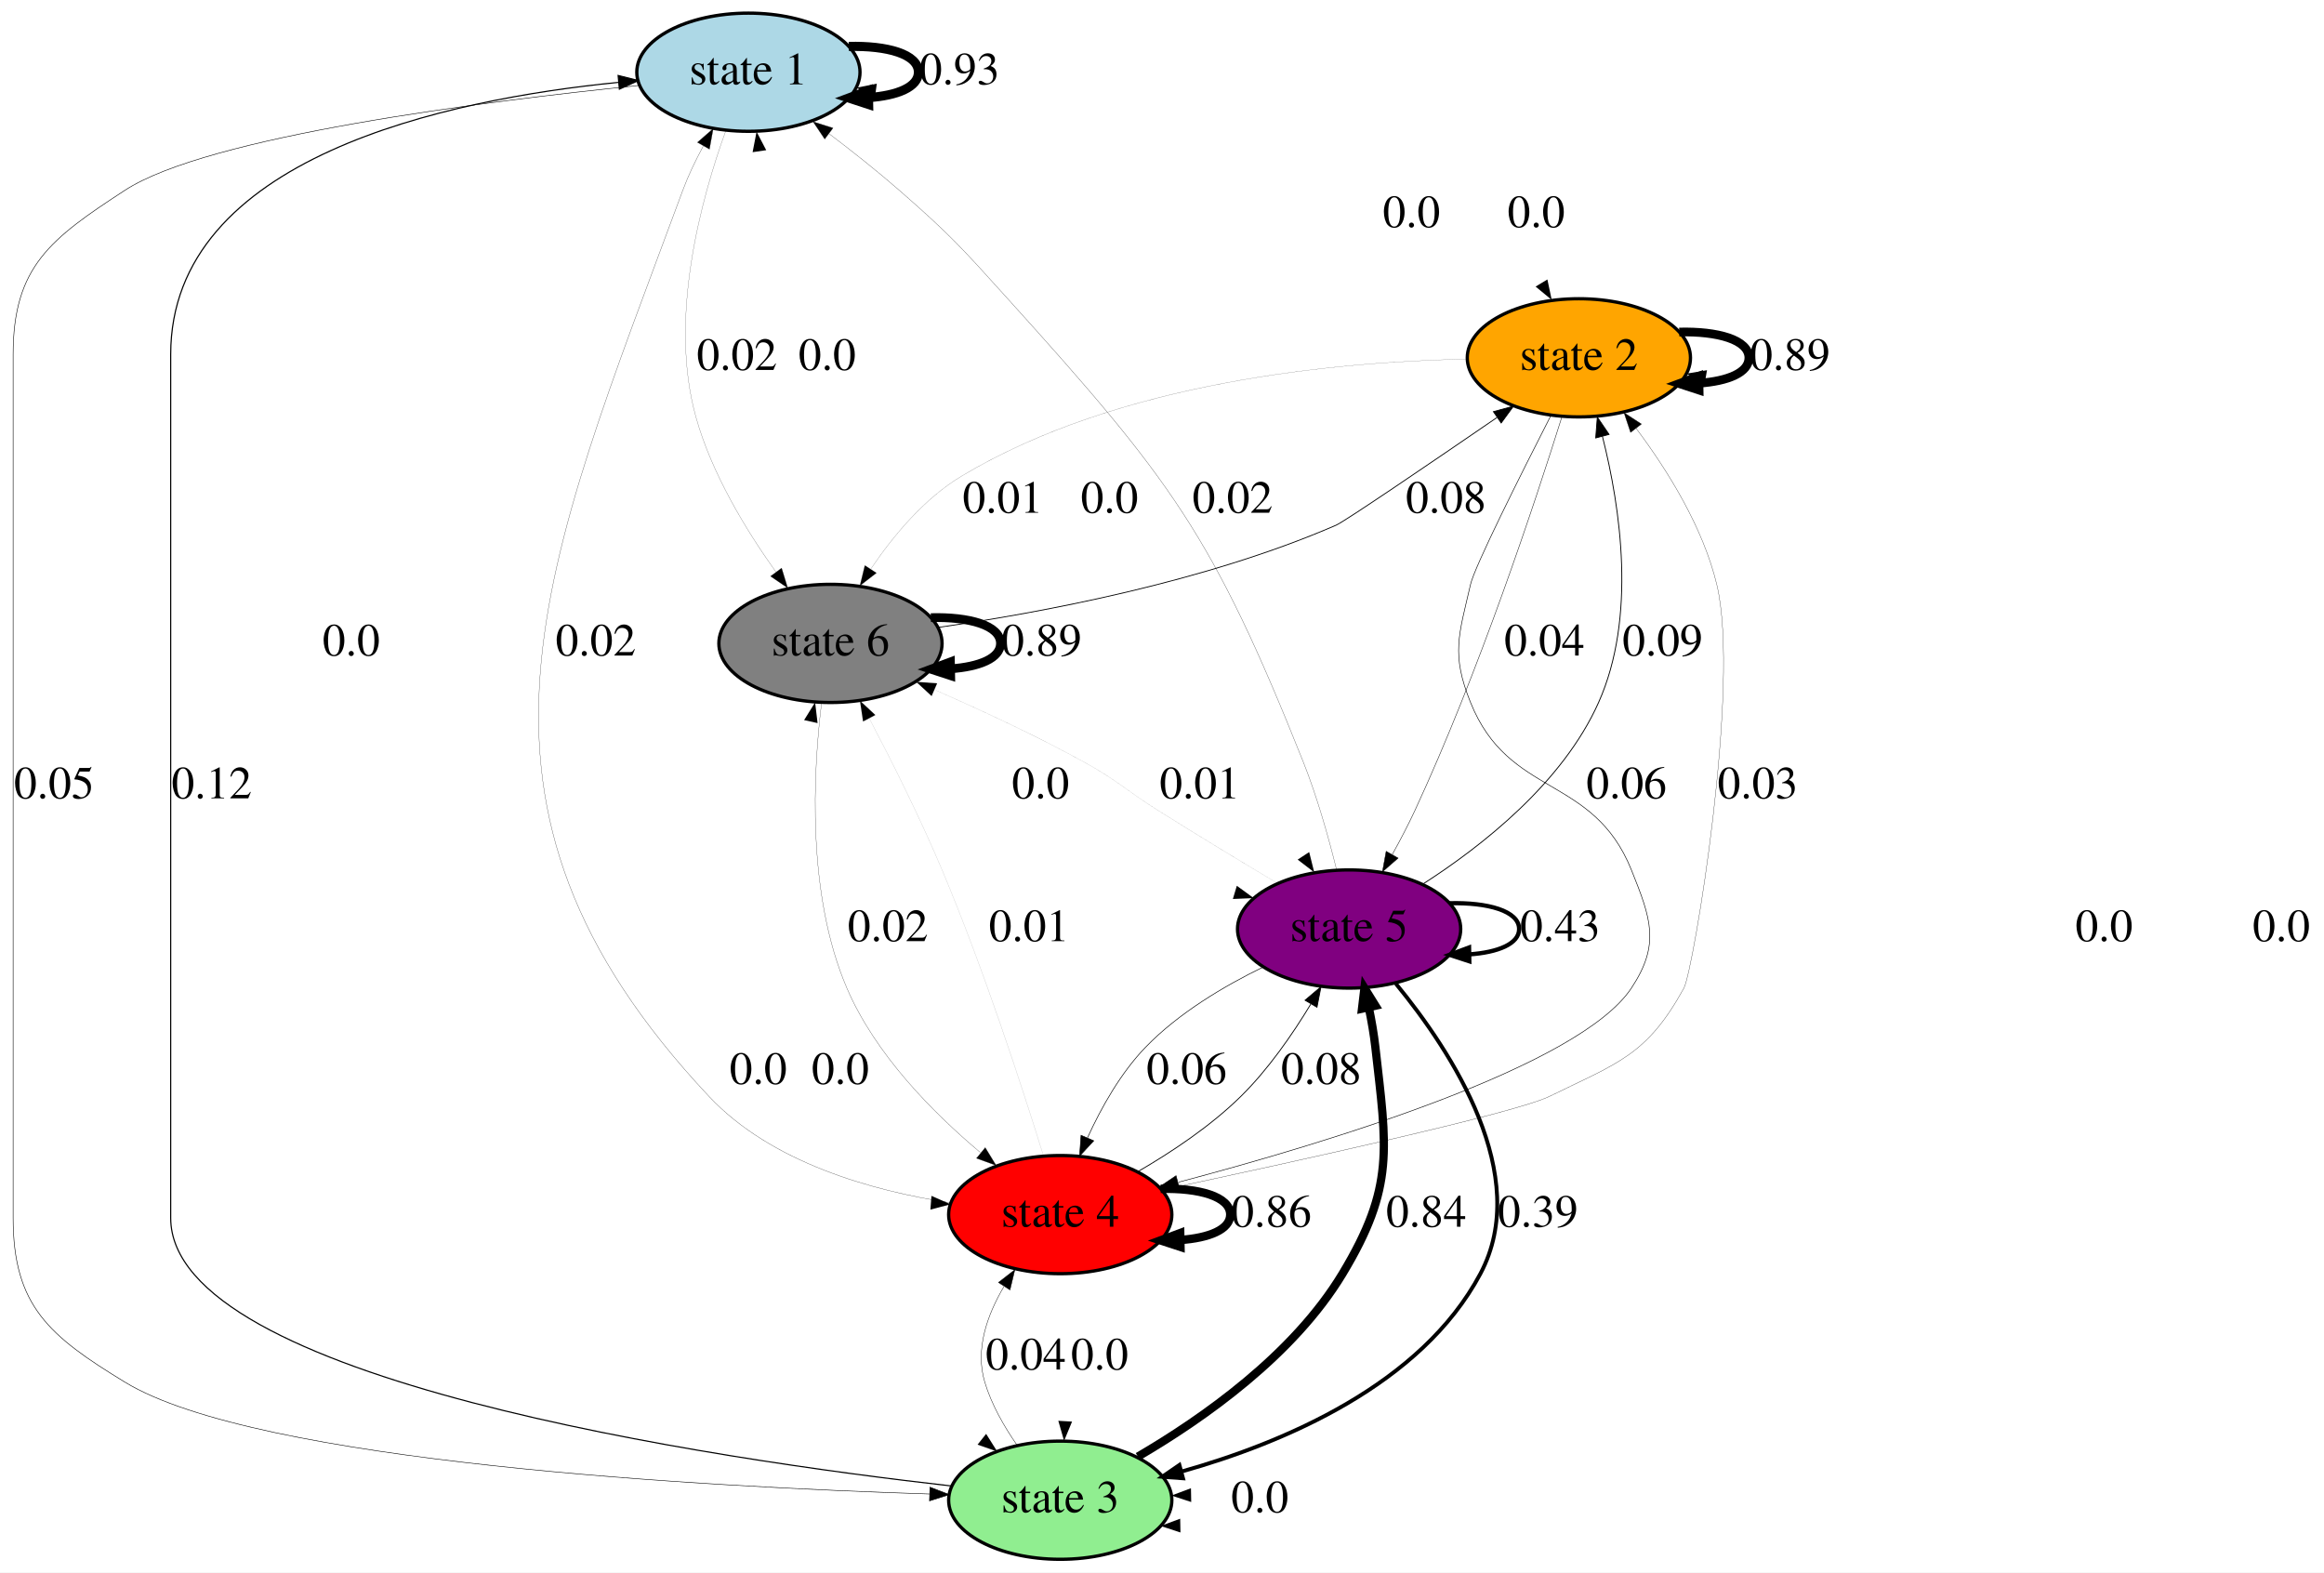
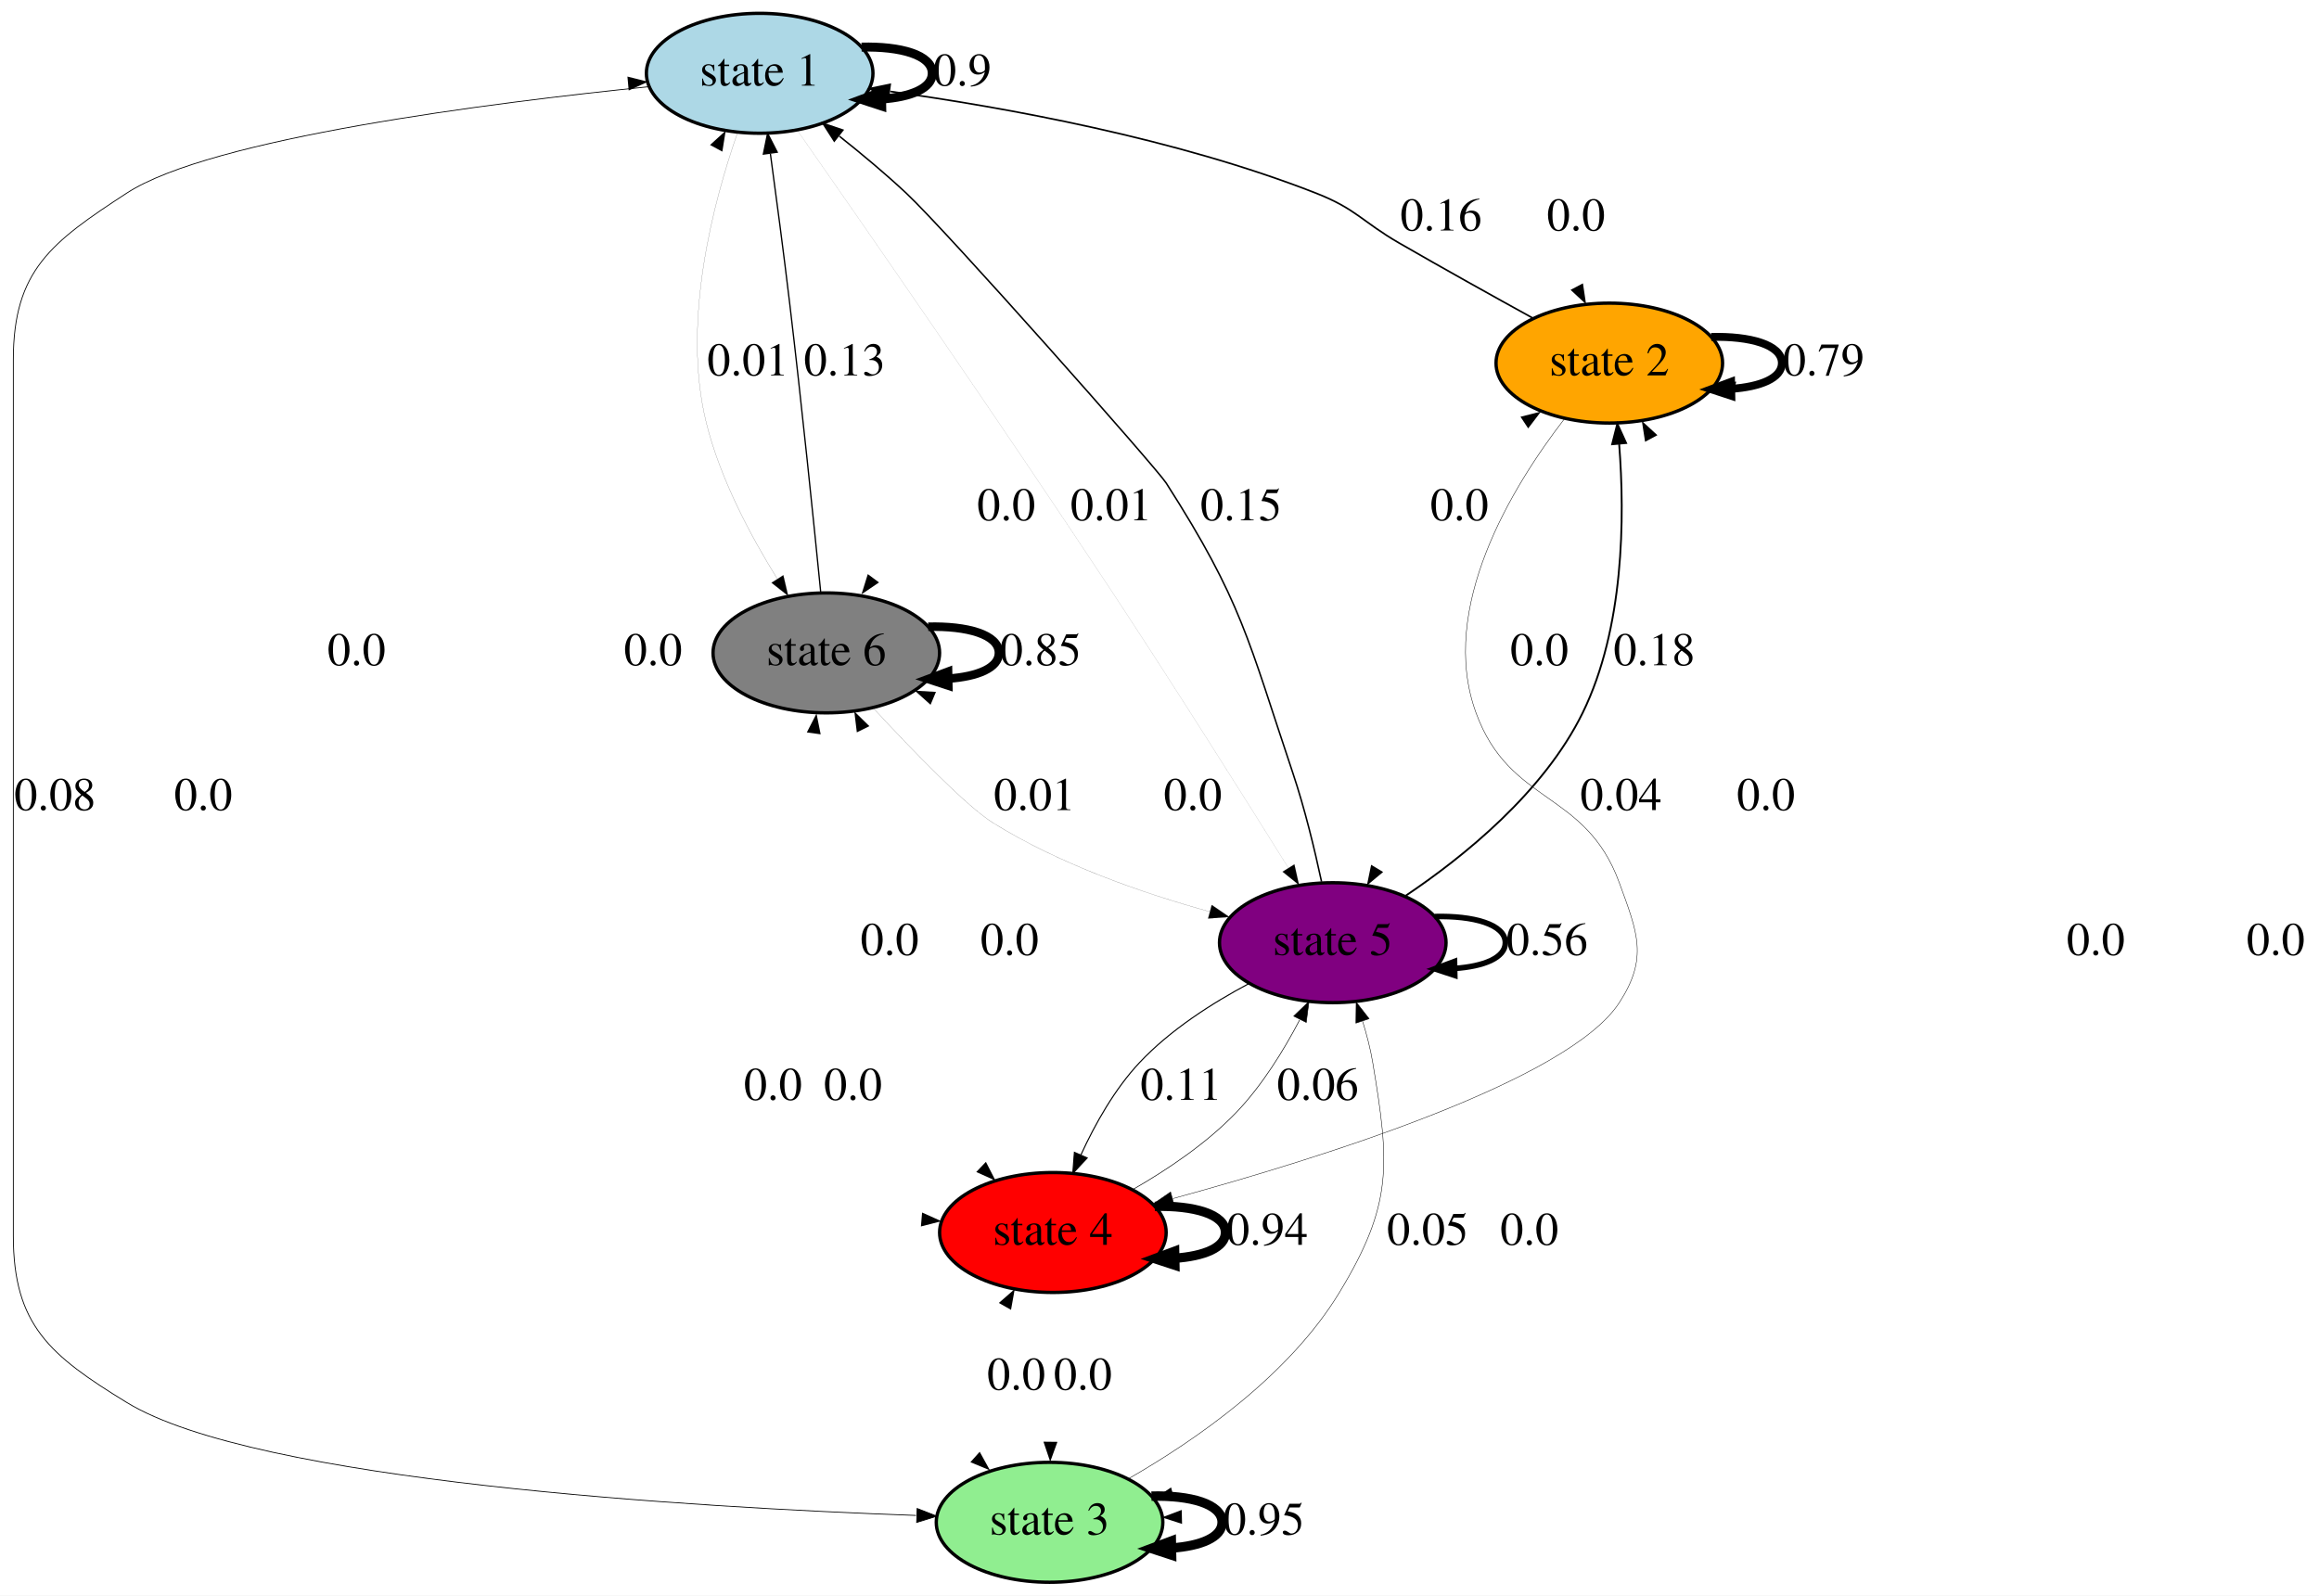
- <svg xmlns="http://www.w3.org/2000/svg" width="708pt" height="479pt" viewBox="0.00 0.00 708.00 479.00">
+ <svg xmlns="http://www.w3.org/2000/svg" width="696pt" height="479pt" viewBox="0.00 0.00 696.00 479.00">
  <g id="graph0" class="graph" transform="scale(1 1) rotate(0) translate(4 475)">
-     <polygon fill="white" stroke="transparent" points="-4,4 -4,-475 704,-475 704,4 -4,4" />
+     <polygon fill="white" stroke="transparent" points="-4,4 -4,-475 692,-475 692,4 -4,4" />
    <g id="node1" class="node">
      <ellipse fill="lightblue" stroke="black" cx="224" cy="-453" rx="34" ry="18" />
      <text text-anchor="middle" x="224" y="-449.3" font-family="Times,serif" font-size="14.00">state 1</text>
    </g>
    <g id="edge1" class="edge">
-       <path fill="none" stroke="black" stroke-width="2.79" d="M254.58,-460.85C266.19,-461.15 275.8,-458.54 275.8,-453 275.8,-448.46 269.34,-445.88 260.6,-445.27" />
-       <polygon fill="black" stroke="black" stroke-width="2.79" points="260.62,-443.17 254.58,-445.15 260.54,-447.37 260.62,-443.17" />
-       <text text-anchor="middle" x="288.3" y="-449.3" font-family="Times,serif" font-size="14.00">0.93</text>
+       <path fill="none" stroke="black" stroke-width="2.7" d="M254.58,-460.85C266.19,-461.15 275.8,-458.54 275.8,-453 275.8,-448.46 269.34,-445.88 260.6,-445.27" />
+       <polygon fill="black" stroke="black" stroke-width="2.7" points="260.62,-443.17 254.58,-445.15 260.54,-447.37 260.62,-443.17" />
+       <text text-anchor="middle" x="284.8" y="-449.3" font-family="Times,serif" font-size="14.00">0.9</text>
    </g>
    <g id="node2" class="node">
-       <ellipse fill="orange" stroke="black" cx="477" cy="-366" rx="34" ry="18" />
-       <text text-anchor="middle" x="477" y="-362.3" font-family="Times,serif" font-size="14.00">state 2</text>
+       <ellipse fill="orange" stroke="black" cx="479" cy="-366" rx="34" ry="18" />
+       <text text-anchor="middle" x="479" y="-362.3" font-family="Times,serif" font-size="14.00">state 2</text>
    </g>
    <g id="edge2" class="edge">
-       <path fill="none" stroke="black" stroke-width="0" d="M257.52,-449.57C310.09,-445.27 409.02,-435.02 439,-417 450.14,-410.3 459.15,-399 465.59,-388.83" />
-       <polygon fill="black" stroke="black" stroke-width="0" points="467.41,-389.87 468.72,-383.65 463.82,-387.7 467.41,-389.87" />
-       <text text-anchor="middle" x="464" y="-405.8" font-family="Times,serif" font-size="14.00">0.0</text>
+       <path fill="none" stroke="black" stroke-width="0" d="M257.69,-449.92C311.65,-446.06 414.49,-436.35 445,-417 455.47,-410.36 463.52,-399.2 469.15,-389.11" />
+       <polygon fill="black" stroke="black" stroke-width="0" points="471.09,-389.94 472.03,-383.65 467.37,-387.98 471.09,-389.94" />
+       <text text-anchor="middle" x="469" y="-405.8" font-family="Times,serif" font-size="14.00">0.0</text>
    </g>
    <g id="node3" class="node">
-       <ellipse fill="lightgreen" stroke="black" cx="319" cy="-18" rx="34" ry="18" />
-       <text text-anchor="middle" x="319" y="-14.3" font-family="Times,serif" font-size="14.00">state 3</text>
+       <ellipse fill="lightgreen" stroke="black" cx="311" cy="-18" rx="34" ry="18" />
+       <text text-anchor="middle" x="311" y="-14.3" font-family="Times,serif" font-size="14.00">state 3</text>
    </g>
    <g id="edge3" class="edge">
-       <path fill="none" stroke="black" stroke-width="0.16" d="M190.79,-448.98C143.41,-444.15 59.35,-433.54 34,-417 11.49,-402.32 0,-393.87 0,-367 0,-367 0,-367 0,-104 0,-77.13 11.06,-68 34,-54 74.27,-29.42 210.8,-22.06 279.23,-19.89" />
-       <polygon fill="black" stroke="black" stroke-width="0.16" points="279.3,-21.98 285.23,-19.7 279.17,-17.79 279.3,-21.98" />
-       <text text-anchor="middle" x="12.5" y="-231.8" font-family="Times,serif" font-size="14.00">0.05</text>
+       <path fill="none" stroke="black" stroke-width="0.24" d="M190.79,-448.98C143.41,-444.15 59.35,-433.54 34,-417 11.49,-402.32 0,-393.87 0,-367 0,-367 0,-367 0,-104 0,-77.13 11.09,-68.04 34,-54 72.84,-30.2 203.94,-22.48 270.91,-20.06" />
+       <polygon fill="black" stroke="black" stroke-width="0.24" points="271.26,-22.15 277.18,-19.84 271.11,-17.95 271.26,-22.15" />
+       <text text-anchor="middle" x="12.5" y="-231.8" font-family="Times,serif" font-size="14.00">0.08</text>
    </g>
    <g id="node4" class="node">
-       <ellipse fill="red" stroke="black" cx="319" cy="-105" rx="34" ry="18" />
-       <text text-anchor="middle" x="319" y="-101.3" font-family="Times,serif" font-size="14.00">state 4</text>
+       <ellipse fill="red" stroke="black" cx="312" cy="-105" rx="34" ry="18" />
+       <text text-anchor="middle" x="312" y="-101.3" font-family="Times,serif" font-size="14.00">state 4</text>
    </g>
    <g id="edge4" class="edge">
-       <path fill="none" stroke="black" stroke-width="0" d="M192.86,-445.95C154.4,-436.45 94,-414.06 94,-367 94,-367 94,-367 94,-191 94,-166.35 98.34,-155.88 118,-141 142.83,-122.21 228.39,-112.72 279.53,-108.62" />
-       <polygon fill="black" stroke="black" stroke-width="0" points="279.77,-110.71 285.59,-108.14 279.44,-106.52 279.77,-110.71" />
+       <path fill="none" stroke="black" stroke-width="0" d="M192.86,-445.95C154.4,-436.45 94,-414.06 94,-367 94,-367 94,-367 94,-191 94,-166.35 98.39,-155.93 118,-141 141.7,-122.95 222.85,-113.27 272.38,-108.92" />
+       <polygon fill="black" stroke="black" stroke-width="0" points="272.75,-111 278.55,-108.39 272.39,-106.81 272.75,-111" />
      <text text-anchor="middle" x="103" y="-275.3" font-family="Times,serif" font-size="14.00">0.0</text>
    </g>
    <g id="node5" class="node">
-       <ellipse fill="purple" stroke="black" cx="407" cy="-192" rx="34" ry="18" />
-       <text text-anchor="middle" x="407" y="-188.3" font-family="Times,serif" font-size="14.00">state 5</text>
+       <ellipse fill="purple" stroke="black" cx="396" cy="-192" rx="34" ry="18" />
+       <text text-anchor="middle" x="396" y="-188.3" font-family="Times,serif" font-size="14.00">state 5</text>
    </g>
    <g id="edge5" class="edge">
-       <path fill="none" stroke="black" stroke-width="0" d="M236.1,-435.94C253.54,-412.72 286.64,-368.35 314,-330 341.28,-291.76 347.73,-281.94 374,-243 380.26,-233.72 387.09,-223.4 392.91,-214.56" />
-       <polygon fill="black" stroke="black" stroke-width="0" points="394.84,-215.44 396.38,-209.27 391.33,-213.14 394.84,-215.44" />
-       <text text-anchor="middle" x="334" y="-318.8" font-family="Times,serif" font-size="14.00">0.0</text>
+       <path fill="none" stroke="black" stroke-width="0.02" d="M235.33,-435.83C254.92,-407.78 296.28,-348.18 330,-297 348.66,-268.69 369.52,-235.55 382.7,-214.42" />
+       <polygon fill="black" stroke="black" stroke-width="0.02" points="384.49,-215.52 385.88,-209.32 380.92,-213.3 384.49,-215.52" />
+       <text text-anchor="middle" x="329.5" y="-318.8" font-family="Times,serif" font-size="14.00">0.01</text>
    </g>
    <g id="node6" class="node">
-       <ellipse fill="grey" stroke="black" cx="249" cy="-279" rx="34" ry="18" />
-       <text text-anchor="middle" x="249" y="-275.3" font-family="Times,serif" font-size="14.00">state 6</text>
+       <ellipse fill="grey" stroke="black" cx="244" cy="-279" rx="34" ry="18" />
+       <text text-anchor="middle" x="244" y="-275.3" font-family="Times,serif" font-size="14.00">state 6</text>
    </g>
    <g id="edge6" class="edge">
-       <path fill="none" stroke="black" stroke-width="0.05" d="M217.11,-435.17C209.58,-414.39 199.63,-378.1 208,-348 212.79,-330.76 223.26,-313.53 232.42,-300.72" />
-       <polygon fill="black" stroke="black" stroke-width="0.05" points="234.12,-301.95 235.98,-295.87 230.74,-299.46 234.12,-301.95" />
-       <text text-anchor="middle" x="220.5" y="-362.3" font-family="Times,serif" font-size="14.00">0.02</text>
+       <path fill="none" stroke="black" stroke-width="0.04" d="M217.39,-435.24C210.14,-414.54 200.47,-378.32 208,-348 212.14,-331.33 221.21,-314.24 229.21,-301.37" />
+       <polygon fill="black" stroke="black" stroke-width="0.04" points="231.1,-302.31 232.55,-296.12 227.56,-300.06 231.1,-302.31" />
+       <text text-anchor="middle" x="220.5" y="-362.3" font-family="Times,serif" font-size="14.00">0.01</text>
    </g>
    <g id="edge7" class="edge">
-       <path fill="none" stroke="black" stroke-width="0" d="M455.14,-379.77C429.94,-394.47 391.86,-416.67 391,-417 348.82,-433.19 297.63,-442.51 263.13,-447.4" />
-       <polygon fill="black" stroke="black" stroke-width="0" points="262.54,-445.36 256.89,-448.27 263.12,-449.52 262.54,-445.36" />
-       <text text-anchor="middle" x="426" y="-405.8" font-family="Times,serif" font-size="14.00">0.0</text>
+       <path fill="none" stroke="black" stroke-width="0.49" d="M456.15,-379.45C444.15,-386.06 429.22,-394.37 416,-402 404.78,-408.48 403.06,-412.27 391,-417 348.94,-433.48 297.72,-442.75 263.19,-447.55" />
+       <polygon fill="black" stroke="black" stroke-width="0.49" points="262.61,-445.51 256.94,-448.39 263.17,-449.67 262.61,-445.51" />
+       <text text-anchor="middle" x="428.5" y="-405.8" font-family="Times,serif" font-size="14.00">0.16</text>
    </g>
    <g id="edge8" class="edge">
-       <path fill="none" stroke="black" stroke-width="2.66" d="M507.58,-373.85C519.19,-374.15 528.8,-371.54 528.8,-366 528.8,-361.46 522.34,-358.88 513.6,-358.27" />
-       <polygon fill="black" stroke="black" stroke-width="2.66" points="513.62,-356.17 507.58,-358.15 513.54,-360.37 513.62,-356.17" />
-       <text text-anchor="middle" x="541.3" y="-362.3" font-family="Times,serif" font-size="14.00">0.89</text>
+       <path fill="none" stroke="black" stroke-width="2.37" d="M509.58,-373.85C521.19,-374.15 530.8,-371.54 530.8,-366 530.8,-361.46 524.34,-358.88 515.6,-358.27" />
+       <polygon fill="black" stroke="black" stroke-width="2.37" points="515.62,-356.17 509.58,-358.15 515.54,-360.37 515.62,-356.17" />
+       <text text-anchor="middle" x="543.3" y="-362.3" font-family="Times,serif" font-size="14.00">0.79</text>
    </g>
    <g id="edge9" class="edge">
-       <path fill="none" stroke="black" stroke-width="0" d="M510.85,-365.56C569.08,-364.57 682,-353.2 682,-280 682,-280 682,-280 682,-104 682,-75.54 666.95,-67.69 642,-54 594.21,-27.77 434.41,-21.2 359.02,-19.55" />
-       <polygon fill="black" stroke="black" stroke-width="0" points="358.9,-17.45 352.86,-19.42 358.82,-21.65 358.9,-17.45" />
-       <text text-anchor="middle" x="691" y="-188.3" font-family="Times,serif" font-size="14.00">0.0</text>
+       <path fill="none" stroke="black" stroke-width="0" d="M512.71,-364.62C567.54,-362.02 670,-348.05 670,-280 670,-280 670,-280 670,-104 670,-75.54 654.94,-67.71 630,-54 582.87,-28.09 425.38,-21.35 350.81,-19.61" />
+       <polygon fill="black" stroke="black" stroke-width="0" points="350.77,-17.51 344.72,-19.47 350.67,-21.71 350.77,-17.51" />
+       <text text-anchor="middle" x="679" y="-188.3" font-family="Times,serif" font-size="14.00">0.0</text>
    </g>
    <g id="edge10" class="edge">
-       <path fill="none" stroke="black" stroke-width="0.17" d="M468.42,-348.32C459.06,-329.98 445.23,-302.37 444,-297 440.42,-281.41 438.03,-275.84 444,-261 455.74,-231.84 481.26,-239.16 493,-210 498.97,-195.16 501.84,-187.34 493,-174 477.27,-150.26 401.24,-127.09 355.04,-114.88" />
-       <polygon fill="black" stroke="black" stroke-width="0.17" points="355.35,-112.79 349.01,-113.3 354.28,-116.85 355.35,-112.79" />
-       <text text-anchor="middle" x="491.5" y="-231.8" font-family="Times,serif" font-size="14.00">0.06</text>
+       <path fill="none" stroke="black" stroke-width="0.13" d="M465.49,-349.21C449.82,-328.88 427.52,-292.43 439,-261 449.17,-233.15 471.83,-237.85 482,-210 487.49,-194.97 490.71,-187.42 482,-174 466.89,-150.71 393.27,-127.55 348.01,-115.18" />
+       <polygon fill="black" stroke="black" stroke-width="0.13" points="348.43,-113.12 342.09,-113.58 347.33,-117.17 348.43,-113.12" />
+       <text text-anchor="middle" x="482.5" y="-231.8" font-family="Times,serif" font-size="14.00">0.04</text>
    </g>
    <g id="edge11" class="edge">
-       <path fill="none" stroke="black" stroke-width="0.13" d="M471.88,-348.19C463.67,-321.98 446.51,-270.03 427,-228 424.97,-223.63 422.58,-219.07 420.18,-214.75" />
-       <polygon fill="black" stroke="black" stroke-width="0.13" points="421.94,-213.6 417.15,-209.43 418.29,-215.68 421.94,-213.6" />
-       <text text-anchor="middle" x="466.5" y="-275.3" font-family="Times,serif" font-size="14.00">0.04</text>
+       <path fill="none" stroke="black" stroke-width="0" d="M472.16,-348.26C461.33,-322.14 439.18,-270.32 417,-228 414.69,-223.59 412.06,-218.96 409.47,-214.56" />
+       <polygon fill="black" stroke="black" stroke-width="0" points="411.12,-213.22 406.23,-209.16 407.52,-215.39 411.12,-213.22" />
+       <text text-anchor="middle" x="458" y="-275.3" font-family="Times,serif" font-size="14.00">0.0</text>
    </g>
    <g id="edge12" class="edge">
-       <path fill="none" stroke="black" stroke-width="0.04" d="M442.94,-365.61C403.25,-364.83 336.98,-358.76 289,-330 277.63,-323.19 268.18,-311.87 261.32,-301.73" />
-       <polygon fill="black" stroke="black" stroke-width="0.04" points="263,-300.46 257.97,-296.57 259.48,-302.75 263,-300.46" />
-       <text text-anchor="middle" x="301.5" y="-318.8" font-family="Times,serif" font-size="14.00">0.01</text>
+       <path fill="none" stroke="black" stroke-width="0" d="M445.22,-365.21C405.43,-364.06 338.47,-357.68 289,-330 276.74,-323.14 266.06,-311.68 258.19,-301.47" />
+       <polygon fill="black" stroke="black" stroke-width="0" points="259.82,-300.15 254.56,-296.58 256.45,-302.65 259.82,-300.15" />
+       <text text-anchor="middle" x="298" y="-318.8" font-family="Times,serif" font-size="14.00">0.0</text>
    </g>
    <g id="edge13" class="edge">
-       <path fill="none" stroke="black" stroke-width="0.35" d="M286.04,-22.31C213.82,-30.49 48,-54.63 48,-104 48,-367 48,-367 48,-367 48,-427.16 132.41,-444.76 184.32,-449.9" />
-       <polygon fill="black" stroke="black" stroke-width="0.35" points="184.31,-452.01 190.48,-450.46 184.69,-447.83 184.31,-452.01" />
-       <text text-anchor="middle" x="60.5" y="-231.8" font-family="Times,serif" font-size="14.00">0.12</text>
+       <path fill="none" stroke="black" stroke-width="0.01" d="M278.22,-22.6C207.72,-31.25 48,-56.13 48,-104 48,-367 48,-367 48,-367 48,-427.16 132.41,-444.76 184.32,-449.9" />
+       <polygon fill="black" stroke="black" stroke-width="0.01" points="184.31,-452.01 190.48,-450.46 184.69,-447.83 184.31,-452.01" />
+       <text text-anchor="middle" x="57" y="-231.8" font-family="Times,serif" font-size="14.00">0.0</text>
    </g>
    <g id="edge14" class="edge">
-       <path fill="none" stroke="black" stroke-width="0.01" d="M352.36,-21.09C432.26,-27.02 628,-47.32 628,-104 628,-280 628,-280 628,-280 628,-331.43 560.66,-352.08 515.92,-360.12" />
-       <polygon fill="black" stroke="black" stroke-width="0.01" points="515.32,-358.09 509.76,-361.17 516.03,-362.23 515.32,-358.09" />
-       <text text-anchor="middle" x="637" y="-188.3" font-family="Times,serif" font-size="14.00">0.0</text>
+       <path fill="none" stroke="black" stroke-width="0" d="M344.51,-21.22C423.74,-27.4 616,-48.14 616,-104 616,-280 616,-280 616,-280 616,-326.86 557.42,-348.78 516.87,-358.34" />
+       <polygon fill="black" stroke="black" stroke-width="0" points="516.16,-356.35 510.77,-359.72 517.09,-360.44 516.16,-356.35" />
+       <text text-anchor="middle" x="625" y="-188.3" font-family="Times,serif" font-size="14.00">0.0</text>
    </g>
    <g id="edge15" class="edge">
-       <path fill="none" stroke="black" stroke-width="0.01" d="M349.58,-25.85C361.19,-26.15 370.8,-23.54 370.8,-18 370.8,-13.46 364.34,-10.88 355.6,-10.27" />
-       <polygon fill="black" stroke="black" stroke-width="0.01" points="355.62,-8.17 349.58,-10.15 355.54,-12.37 355.62,-8.17" />
-       <text text-anchor="middle" x="379.8" y="-14.3" font-family="Times,serif" font-size="14.00">0.0</text>
+       <path fill="none" stroke="black" stroke-width="2.84" d="M341.58,-25.85C353.19,-26.15 362.8,-23.54 362.8,-18 362.8,-13.46 356.34,-10.88 347.6,-10.27" />
+       <polygon fill="black" stroke="black" stroke-width="2.84" points="347.62,-8.17 341.58,-10.15 347.54,-12.37 347.62,-8.17" />
+       <text text-anchor="middle" x="375.3" y="-14.3" font-family="Times,serif" font-size="14.00">0.95</text>
    </g>
    <g id="edge16" class="edge">
-       <path fill="none" stroke="black" stroke-width="0.12" d="M305.86,-34.74C301.89,-40.44 298.04,-47.17 296,-54 293.05,-63.85 296.65,-74.26 301.81,-83.02" />
-       <polygon fill="black" stroke="black" stroke-width="0.12" points="300.16,-84.33 305.18,-88.23 303.69,-82.05 300.16,-84.33" />
-       <text text-anchor="middle" x="308.5" y="-57.8" font-family="Times,serif" font-size="14.00">0.04</text>
+       <path fill="none" stroke="black" stroke-width="0" d="M299.47,-34.94C293.85,-44.62 288.9,-57.33 292,-69 293.24,-73.66 295.26,-78.35 297.55,-82.71" />
+       <polygon fill="black" stroke="black" stroke-width="0" points="295.78,-83.85 300.56,-88.03 299.44,-81.78 295.78,-83.85" />
+       <text text-anchor="middle" x="301" y="-57.8" font-family="Times,serif" font-size="14.00">0.0</text>
    </g>
    <g id="edge17" class="edge">
-       <path fill="none" stroke="black" stroke-width="2.51" d="M342.65,-31.28C362.55,-42.9 390.06,-62.22 405,-87 421,-113.54 418.47,-125.21 415,-156 414.56,-159.9 413.85,-164 413.03,-167.97" />
-       <polygon fill="black" stroke="black" stroke-width="2.51" points="410.93,-167.73 411.68,-174.04 415.03,-168.64 410.93,-167.73" />
-       <text text-anchor="middle" x="430.5" y="-101.3" font-family="Times,serif" font-size="14.00">0.84</text>
+       <path fill="none" stroke="black" stroke-width="0.14" d="M334.53,-30.99C354.68,-42.53 382.79,-61.92 398,-87 414.07,-113.49 413.09,-125.43 408,-156 407.32,-160.09 406.22,-164.34 404.96,-168.41" />
+       <polygon fill="black" stroke="black" stroke-width="0.14" points="402.94,-167.84 403.02,-174.2 406.92,-169.18 402.94,-167.84" />
+       <text text-anchor="middle" x="424.5" y="-101.3" font-family="Times,serif" font-size="14.00">0.05</text>
    </g>
    <g id="edge18" class="edge">
-       <path fill="none" stroke="black" stroke-width="0" d="M305.09,-34.51C286.53,-56.39 254.66,-98.4 243,-141 231.03,-184.73 235.92,-197.94 241,-243 241.44,-246.9 242.15,-251 242.97,-254.97" />
-       <polygon fill="black" stroke="black" stroke-width="0" points="240.97,-255.64 244.32,-261.04 245.07,-254.73 240.97,-255.64" />
+       <path fill="none" stroke="black" stroke-width="0" d="M298.66,-34.82C282.18,-57.04 253.81,-99.46 243,-141 232.91,-179.78 236.53,-226.86 240.19,-254.52" />
+       <polygon fill="black" stroke="black" stroke-width="0" points="238.15,-255.13 241.06,-260.78 242.31,-254.55 238.15,-255.13" />
      <text text-anchor="middle" x="252" y="-144.8" font-family="Times,serif" font-size="14.00">0.0</text>
    </g>
    <g id="edge19" class="edge">
-       <path fill="none" stroke="black" stroke-width="0.07" d="M285.54,-108.6C261.84,-112.21 230.99,-120.76 212,-141 128.02,-230.48 161.43,-301.9 204,-417 205.67,-421.52 207.89,-426.15 210.25,-430.49" />
-       <polygon fill="black" stroke="black" stroke-width="0.07" points="208.48,-431.63 213.27,-435.81 212.13,-429.56 208.48,-431.63" />
-       <text text-anchor="middle" x="177.5" y="-275.3" font-family="Times,serif" font-size="14.00">0.02</text>
+       <path fill="none" stroke="black" stroke-width="0.01" d="M279.08,-109.59C257.37,-113.67 229.93,-122.39 213,-141 176.01,-181.67 189.72,-206.44 183,-261 174.44,-330.49 181.69,-350.97 205,-417 206.59,-421.49 208.69,-426.1 210.93,-430.44" />
+       <polygon fill="black" stroke="black" stroke-width="0.01" points="209.1,-431.48 213.8,-435.76 212.8,-429.48 209.1,-431.48" />
+       <text text-anchor="middle" x="192" y="-275.3" font-family="Times,serif" font-size="14.00">0.0</text>
    </g>
    <g id="edge20" class="edge">
-       <path fill="none" stroke="black" stroke-width="0.08" d="M349.79,-112.47C390.25,-121.08 457.43,-135.84 468,-141 489.02,-151.26 497.71,-153.51 509,-174 511.86,-179.2 526.41,-266.44 519,-297 514.76,-314.5 504.02,-331.73 494.47,-344.47" />
-       <polygon fill="black" stroke="black" stroke-width="0.08" points="492.75,-343.27 490.74,-349.3 496.07,-345.83 492.75,-343.27" />
-       <text text-anchor="middle" x="531.5" y="-231.8" font-family="Times,serif" font-size="14.00">0.03</text>
+       <path fill="none" stroke="black" stroke-width="0" d="M342.64,-112.64C382.07,-121.31 446.78,-135.97 457,-141 477.99,-151.33 486.59,-153.58 498,-174 524.77,-221.92 519.24,-243.08 509,-297 505.9,-313.31 498.35,-330.39 491.59,-343.36" />
+       <polygon fill="black" stroke="black" stroke-width="0" points="489.74,-342.37 488.76,-348.65 493.44,-344.35 489.74,-342.37" />
+       <text text-anchor="middle" x="526" y="-231.8" font-family="Times,serif" font-size="14.00">0.0</text>
    </g>
    <g id="edge21" class="edge">
-       <path fill="none" stroke="black" stroke-width="0.01" d="M320.27,-86.88C320.83,-77.22 321.31,-64.94 321,-54 320.89,-50.17 320.71,-46.1 320.51,-42.15" />
-       <polygon fill="black" stroke="black" stroke-width="0.01" points="322.6,-41.95 320.17,-36.08 318.41,-42.19 322.6,-41.95" />
-       <text text-anchor="middle" x="331" y="-57.8" font-family="Times,serif" font-size="14.00">0.0</text>
+       <path fill="none" stroke="black" stroke-width="0" d="M311.8,-86.8C311.65,-74.01 311.44,-56.42 311.27,-42.36" />
+       <polygon fill="black" stroke="black" stroke-width="0" points="313.37,-42.15 311.2,-36.17 309.17,-42.2 313.37,-42.15" />
+       <text text-anchor="middle" x="321" y="-57.8" font-family="Times,serif" font-size="14.00">0.0</text>
    </g>
    <g id="edge22" class="edge">
-       <path fill="none" stroke="black" stroke-width="2.57" d="M349.58,-112.85C361.19,-113.15 370.8,-110.54 370.8,-105 370.8,-100.46 364.34,-97.88 355.6,-97.27" />
-       <polygon fill="black" stroke="black" stroke-width="2.57" points="355.62,-95.17 349.58,-97.15 355.54,-99.37 355.62,-95.17" />
-       <text text-anchor="middle" x="383.3" y="-101.3" font-family="Times,serif" font-size="14.00">0.86</text>
+       <path fill="none" stroke="black" stroke-width="2.81" d="M342.58,-112.85C354.19,-113.15 363.8,-110.54 363.8,-105 363.8,-100.46 357.34,-97.88 348.6,-97.27" />
+       <polygon fill="black" stroke="black" stroke-width="2.81" points="348.62,-95.17 342.58,-97.15 348.54,-99.37 348.62,-95.17" />
+       <text text-anchor="middle" x="376.3" y="-101.3" font-family="Times,serif" font-size="14.00">0.94</text>
    </g>
    <g id="edge23" class="edge">
-       <path fill="none" stroke="black" stroke-width="0.25" d="M342.5,-118.01C352.89,-124.02 364.8,-131.95 374,-141 382.31,-149.17 389.66,-159.76 395.31,-169.09" />
-       <polygon fill="black" stroke="black" stroke-width="0.25" points="393.58,-170.3 398.43,-174.41 397.21,-168.17 393.58,-170.3" />
-       <text text-anchor="middle" x="398.5" y="-144.8" font-family="Times,serif" font-size="14.00">0.08</text>
+       <path fill="none" stroke="black" stroke-width="0.18" d="M336.02,-117.92C346.39,-123.87 358.14,-131.77 367,-141 374.71,-149.03 381.19,-159.5 386.05,-168.78" />
+       <polygon fill="black" stroke="black" stroke-width="0.18" points="384.29,-169.95 388.86,-174.37 388.04,-168.07 384.29,-169.95" />
+       <text text-anchor="middle" x="391.5" y="-144.8" font-family="Times,serif" font-size="14.00">0.06</text>
    </g>
    <g id="edge24" class="edge">
-       <path fill="none" stroke="black" stroke-width="0.02" d="M313.92,-122.82C307.48,-143.6 295.68,-179.89 283,-210 276.37,-225.75 267.75,-242.97 260.84,-256.14" />
-       <polygon fill="black" stroke="black" stroke-width="0.02" points="258.94,-255.23 258,-261.52 262.66,-257.19 258.94,-255.23" />
-       <text text-anchor="middle" x="309.5" y="-188.3" font-family="Times,serif" font-size="14.00">0.01</text>
+       <path fill="none" stroke="black" stroke-width="0" d="M306.69,-123.14C300.1,-143.92 288.25,-179.92 276,-210 269.63,-225.65 261.52,-242.87 255.05,-256.06" />
+       <polygon fill="black" stroke="black" stroke-width="0" points="253.16,-255.14 252.39,-261.45 256.93,-257 253.16,-255.14" />
+       <text text-anchor="middle" x="299" y="-188.3" font-family="Times,serif" font-size="14.00">0.0</text>
    </g>
    <g id="edge25" class="edge">
-       <path fill="none" stroke="black" stroke-width="0.07" d="M403.21,-209.96C400.78,-219.78 397.28,-232.28 393,-243 365.45,-312.05 352.83,-328.83 303,-384 289.1,-399.39 285.62,-403.36 270,-417 263.24,-422.9 255.6,-428.95 248.51,-434.32" />
-       <polygon fill="black" stroke="black" stroke-width="0.07" points="247.25,-432.64 243.71,-437.92 249.77,-436 247.25,-432.64" />
-       <text text-anchor="middle" x="371.5" y="-318.8" font-family="Times,serif" font-size="14.00">0.02</text>
+       <path fill="none" stroke="black" stroke-width="0.45" d="M392.63,-210.34C390.54,-220.06 387.58,-232.34 384,-243 370.58,-283 368.74,-294.46 346,-330 343.17,-334.43 280.22,-405.56 268,-417 261.75,-422.85 254.63,-428.79 247.95,-434.09" />
+       <polygon fill="black" stroke="black" stroke-width="0.45" points="246.39,-432.64 242.96,-437.99 248.98,-435.95 246.39,-432.64" />
+       <text text-anchor="middle" x="368.5" y="-318.8" font-family="Times,serif" font-size="14.00">0.15</text>
    </g>
    <g id="edge26" class="edge">
-       <path fill="none" stroke="black" stroke-width="0.26" d="M429.36,-205.62C447.61,-217.32 472.09,-236.59 483,-261 494.61,-286.96 489.69,-320.26 484.17,-342.09" />
-       <polygon fill="black" stroke="black" stroke-width="0.26" points="482.13,-341.59 482.62,-347.93 486.19,-342.67 482.13,-341.59" />
-       <text text-anchor="middle" x="502.5" y="-275.3" font-family="Times,serif" font-size="14.00">0.09</text>
+       <path fill="none" stroke="black" stroke-width="0.55" d="M417.61,-205.91C435.33,-217.79 459.32,-237.17 471,-261 483.47,-286.46 483.68,-319.67 481.96,-341.63" />
+       <polygon fill="black" stroke="black" stroke-width="0.55" points="479.85,-341.63 481.41,-347.79 484.04,-342 479.85,-341.63" />
+       <text text-anchor="middle" x="492.5" y="-275.3" font-family="Times,serif" font-size="14.00">0.18</text>
    </g>
    <g id="edge27" class="edge">
-       <path fill="none" stroke="black" stroke-width="1.18" d="M421.26,-175.33C438.37,-154.51 462.9,-116.89 447,-87 428.99,-53.16 387.09,-35.51 356.1,-26.77" />
-       <polygon fill="black" stroke="black" stroke-width="1.18" points="356.4,-24.68 350.06,-25.14 355.3,-28.73 356.4,-24.68" />
-       <text text-anchor="middle" x="464.5" y="-101.3" font-family="Times,serif" font-size="14.00">0.39</text>
+       <path fill="none" stroke="black" stroke-width="0" d="M411.24,-175.81C429.99,-155.21 457.41,-117.49 441,-87 422.55,-52.73 379.81,-35.14 348.35,-26.53" />
+       <polygon fill="black" stroke="black" stroke-width="0" points="348.55,-24.41 342.21,-24.93 347.48,-28.48 348.55,-24.41" />
+       <text text-anchor="middle" x="455" y="-101.3" font-family="Times,serif" font-size="14.00">0.0</text>
    </g>
    <g id="edge28" class="edge">
-       <path fill="none" stroke="black" stroke-width="0.18" d="M380.9,-180.45C368.86,-174.6 355.05,-166.4 345,-156 337.46,-148.19 331.57,-137.76 327.32,-128.44" />
-       <polygon fill="black" stroke="black" stroke-width="0.18" points="329.2,-127.49 324.88,-122.82 325.34,-129.16 329.2,-127.49" />
-       <text text-anchor="middle" x="357.5" y="-144.8" font-family="Times,serif" font-size="14.00">0.06</text>
+       <path fill="none" stroke="black" stroke-width="0.32" d="M371.02,-179.82C359.9,-173.93 347.26,-165.86 338,-156 330.57,-148.08 324.7,-137.63 320.43,-128.34" />
+       <polygon fill="black" stroke="black" stroke-width="0.32" points="322.3,-127.38 317.97,-122.73 318.46,-129.07 322.3,-127.38" />
+       <text text-anchor="middle" x="350.5" y="-144.8" font-family="Times,serif" font-size="14.00">0.11</text>
    </g>
    <g id="edge29" class="edge">
-       <path fill="none" stroke="black" stroke-width="1.3" d="M437.58,-199.85C449.19,-200.15 458.8,-197.54 458.8,-192 458.8,-187.46 452.34,-184.88 443.6,-184.27" />
-       <polygon fill="black" stroke="black" stroke-width="1.3" points="443.62,-182.17 437.58,-184.15 443.54,-186.37 443.62,-182.17" />
-       <text text-anchor="middle" x="471.3" y="-188.3" font-family="Times,serif" font-size="14.00">0.43</text>
+       <path fill="none" stroke="black" stroke-width="1.67" d="M426.58,-199.85C438.19,-200.15 447.8,-197.54 447.8,-192 447.8,-187.46 441.34,-184.88 432.6,-184.27" />
+       <polygon fill="black" stroke="black" stroke-width="1.67" points="432.62,-182.17 426.58,-184.15 432.54,-186.37 432.62,-182.17" />
+       <text text-anchor="middle" x="460.3" y="-188.3" font-family="Times,serif" font-size="14.00">0.56</text>
    </g>
    <g id="edge30" class="edge">
-       <path fill="none" stroke="black" stroke-width="0.02" d="M385.13,-205.95C374.22,-212.47 360.85,-220.56 349,-228 338.66,-234.49 336.7,-237.12 326,-243 311.58,-250.92 295.04,-258.61 281,-264.75" />
-       <polygon fill="black" stroke="black" stroke-width="0.02" points="279.81,-262.98 275.14,-267.29 281.48,-266.83 279.81,-262.98" />
-       <text text-anchor="middle" x="361.5" y="-231.8" font-family="Times,serif" font-size="14.00">0.01</text>
+       <path fill="none" stroke="black" stroke-width="0.01" d="M376.26,-206.79C356.57,-220.51 328.47,-239.95 323,-243 308.08,-251.32 290.8,-259.17 276.21,-265.31" />
+       <polygon fill="black" stroke="black" stroke-width="0.01" points="275.29,-263.42 270.56,-267.66 276.91,-267.29 275.29,-263.42" />
+       <text text-anchor="middle" x="354" y="-231.8" font-family="Times,serif" font-size="14.00">0.0</text>
    </g>
    <g id="edge31" class="edge">
-       <path fill="none" stroke="black" stroke-width="0.01" d="M246.52,-297.05C242.02,-328.04 232.49,-393.61 227.39,-428.7" />
-       <polygon fill="black" stroke="black" stroke-width="0.01" points="225.28,-428.64 226.49,-434.88 229.43,-429.25 225.28,-428.64" />
-       <text text-anchor="middle" x="248" y="-362.3" font-family="Times,serif" font-size="14.00">0.0</text>
+       <path fill="none" stroke="black" stroke-width="0.39" d="M242.31,-297.31C240.26,-317.97 236.63,-353.53 233,-384 231.22,-398.94 229.01,-415.69 227.22,-428.83" />
+       <polygon fill="black" stroke="black" stroke-width="0.39" points="225.11,-428.74 226.38,-434.97 229.27,-429.31 225.11,-428.74" />
+       <text text-anchor="middle" x="249.5" y="-362.3" font-family="Times,serif" font-size="14.00">0.13</text>
    </g>
    <g id="edge32" class="edge">
-       <path fill="none" stroke="black" stroke-width="0.25" d="M281.65,-283.85C313.59,-288.42 363.12,-297.72 403,-315 405.72,-316.18 431.63,-333.82 452.04,-347.81" />
-       <polygon fill="black" stroke="black" stroke-width="0.25" points="450.96,-349.61 457.09,-351.28 453.33,-346.15 450.96,-349.61" />
-       <text text-anchor="middle" x="436.5" y="-318.8" font-family="Times,serif" font-size="14.00">0.08</text>
+       <path fill="none" stroke="black" stroke-width="0" d="M276.73,-283.66C309.64,-288.14 361.33,-297.42 403,-315 403.71,-315.3 431.61,-333.69 453.4,-348.08" />
+       <polygon fill="black" stroke="black" stroke-width="0" points="452.34,-349.89 458.5,-351.45 454.65,-346.39 452.34,-349.89" />
+       <text text-anchor="middle" x="434" y="-318.8" font-family="Times,serif" font-size="14.00">0.0</text>
    </g>
    <g id="edge33" class="edge">
-       <path fill="none" stroke="black" stroke-width="0" d="M240.3,-261.51C227.81,-235.73 207.43,-184.36 218,-141 228.92,-96.23 268.82,-57.8 295.08,-36.59" />
-       <polygon fill="black" stroke="black" stroke-width="0" points="296.42,-38.21 299.81,-32.83 293.81,-34.92 296.42,-38.21" />
-       <text text-anchor="middle" x="227" y="-144.8" font-family="Times,serif" font-size="14.00">0.0</text>
+       <path fill="none" stroke="black" stroke-width="0" d="M236.49,-261.03C225.98,-235.05 209.21,-183.9 219,-141 228.79,-98.08 264.55,-59.55 288.49,-37.74" />
+       <polygon fill="black" stroke="black" stroke-width="0" points="290.04,-39.17 293.11,-33.61 287.24,-36.04 290.04,-39.17" />
+       <text text-anchor="middle" x="228" y="-144.8" font-family="Times,serif" font-size="14.00">0.0</text>
    </g>
    <g id="edge34" class="edge">
-       <path fill="none" stroke="black" stroke-width="0.07" d="M246.3,-260.98C243.7,-239.7 241.74,-202.57 254,-174 262.62,-153.91 280,-136.24 294.62,-123.95" />
-       <polygon fill="black" stroke="black" stroke-width="0.07" points="296.15,-125.41 299.46,-119.99 293.49,-122.16 296.15,-125.41" />
-       <text text-anchor="middle" x="266.5" y="-188.3" font-family="Times,serif" font-size="14.00">0.02</text>
+       <path fill="none" stroke="black" stroke-width="0" d="M242.57,-260.66C241.5,-239.37 241.89,-202.56 254,-174 262.04,-155.04 277.33,-137.47 290.19,-124.93" />
+       <polygon fill="black" stroke="black" stroke-width="0" points="291.9,-126.21 294.8,-120.55 289,-123.16 291.9,-126.21" />
+       <text text-anchor="middle" x="263" y="-188.3" font-family="Times,serif" font-size="14.00">0.0</text>
    </g>
    <g id="edge35" class="edge">
-       <path fill="none" stroke="black" stroke-width="0" d="M264.42,-262.67C277.51,-249.89 295.5,-233.01 304,-228 315.75,-221.07 347.02,-210.82 372.05,-203.2" />
-       <polygon fill="black" stroke="black" stroke-width="0" points="372.8,-205.17 377.94,-201.42 371.59,-201.15 372.8,-205.17" />
-       <text text-anchor="middle" x="313" y="-231.8" font-family="Times,serif" font-size="14.00">0.0</text>
+       <path fill="none" stroke="black" stroke-width="0.04" d="M258.13,-262.39C269.94,-249.64 286.09,-232.94 294,-228 313.95,-215.55 338.88,-206.89 359.09,-201.3" />
+       <polygon fill="black" stroke="black" stroke-width="0.04" points="359.68,-203.32 364.93,-199.73 358.59,-199.26 359.68,-203.32" />
+       <text text-anchor="middle" x="306.5" y="-231.8" font-family="Times,serif" font-size="14.00">0.01</text>
    </g>
    <g id="edge36" class="edge">
-       <path fill="none" stroke="black" stroke-width="2.67" d="M279.58,-286.85C291.19,-287.15 300.8,-284.54 300.8,-279 300.8,-274.46 294.34,-271.88 285.6,-271.27" />
-       <polygon fill="black" stroke="black" stroke-width="2.67" points="285.62,-269.17 279.58,-271.15 285.54,-273.37 285.62,-269.17" />
-       <text text-anchor="middle" x="313.3" y="-275.3" font-family="Times,serif" font-size="14.00">0.89</text>
+       <path fill="none" stroke="black" stroke-width="2.56" d="M274.58,-286.85C286.19,-287.15 295.8,-284.54 295.8,-279 295.8,-274.46 289.34,-271.88 280.6,-271.27" />
+       <polygon fill="black" stroke="black" stroke-width="2.56" points="280.62,-269.17 274.58,-271.15 280.54,-273.37 280.62,-269.17" />
+       <text text-anchor="middle" x="308.3" y="-275.3" font-family="Times,serif" font-size="14.00">0.85</text>
    </g>
  </g>
</svg>
